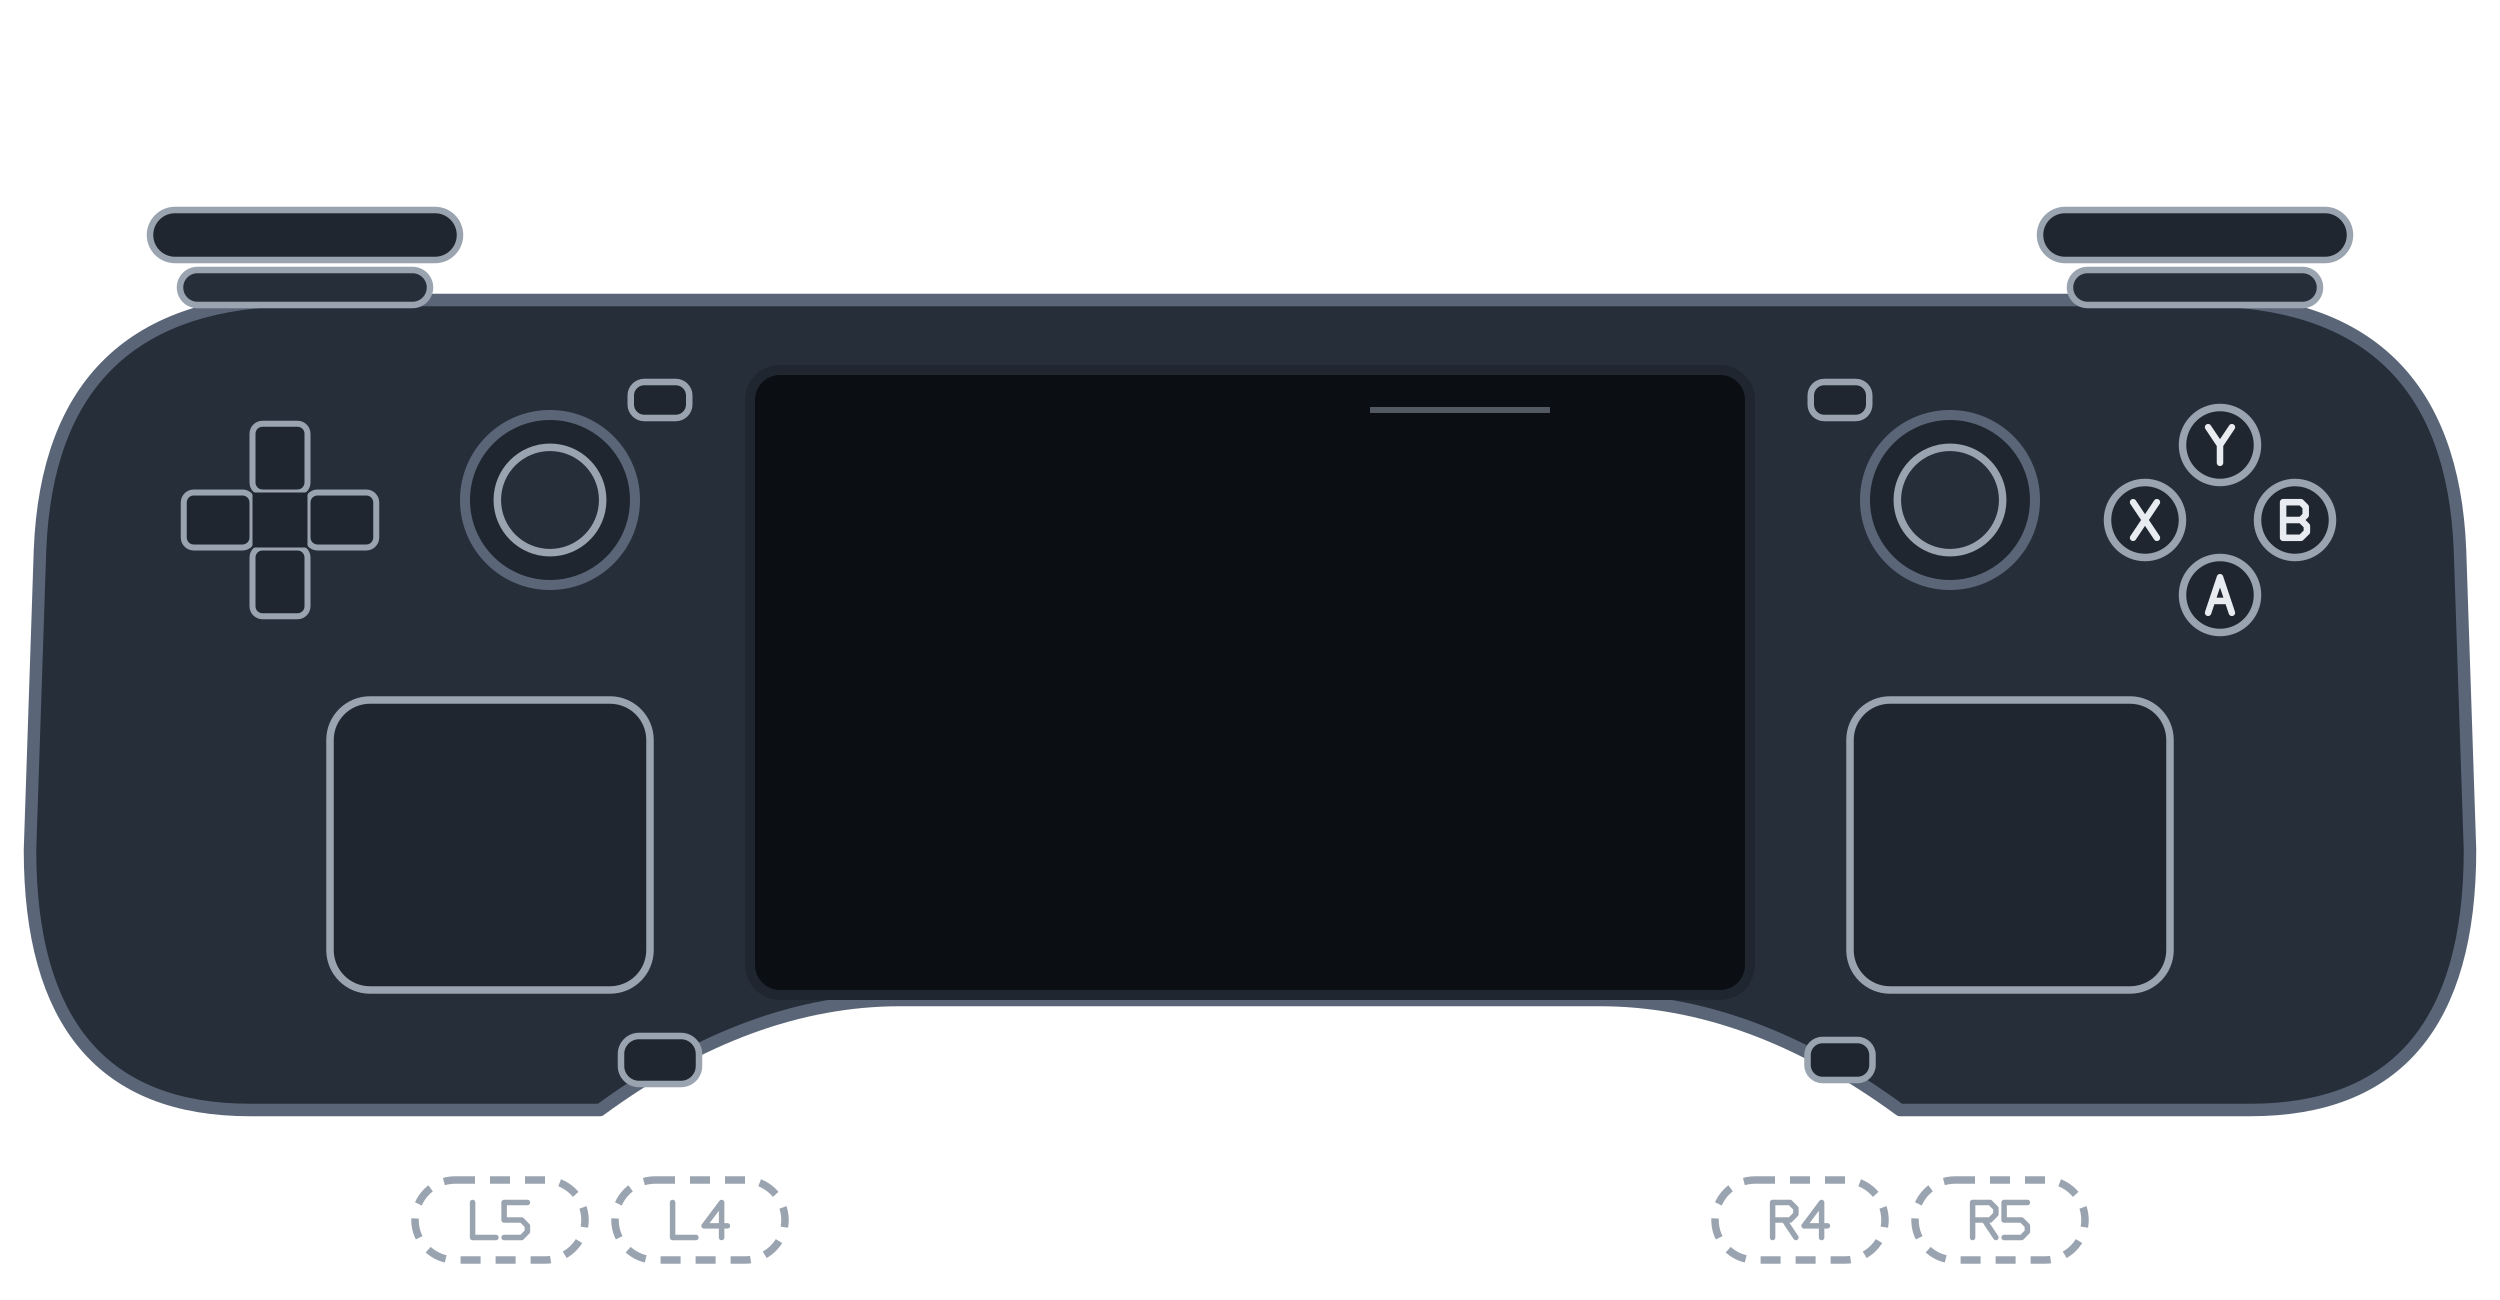
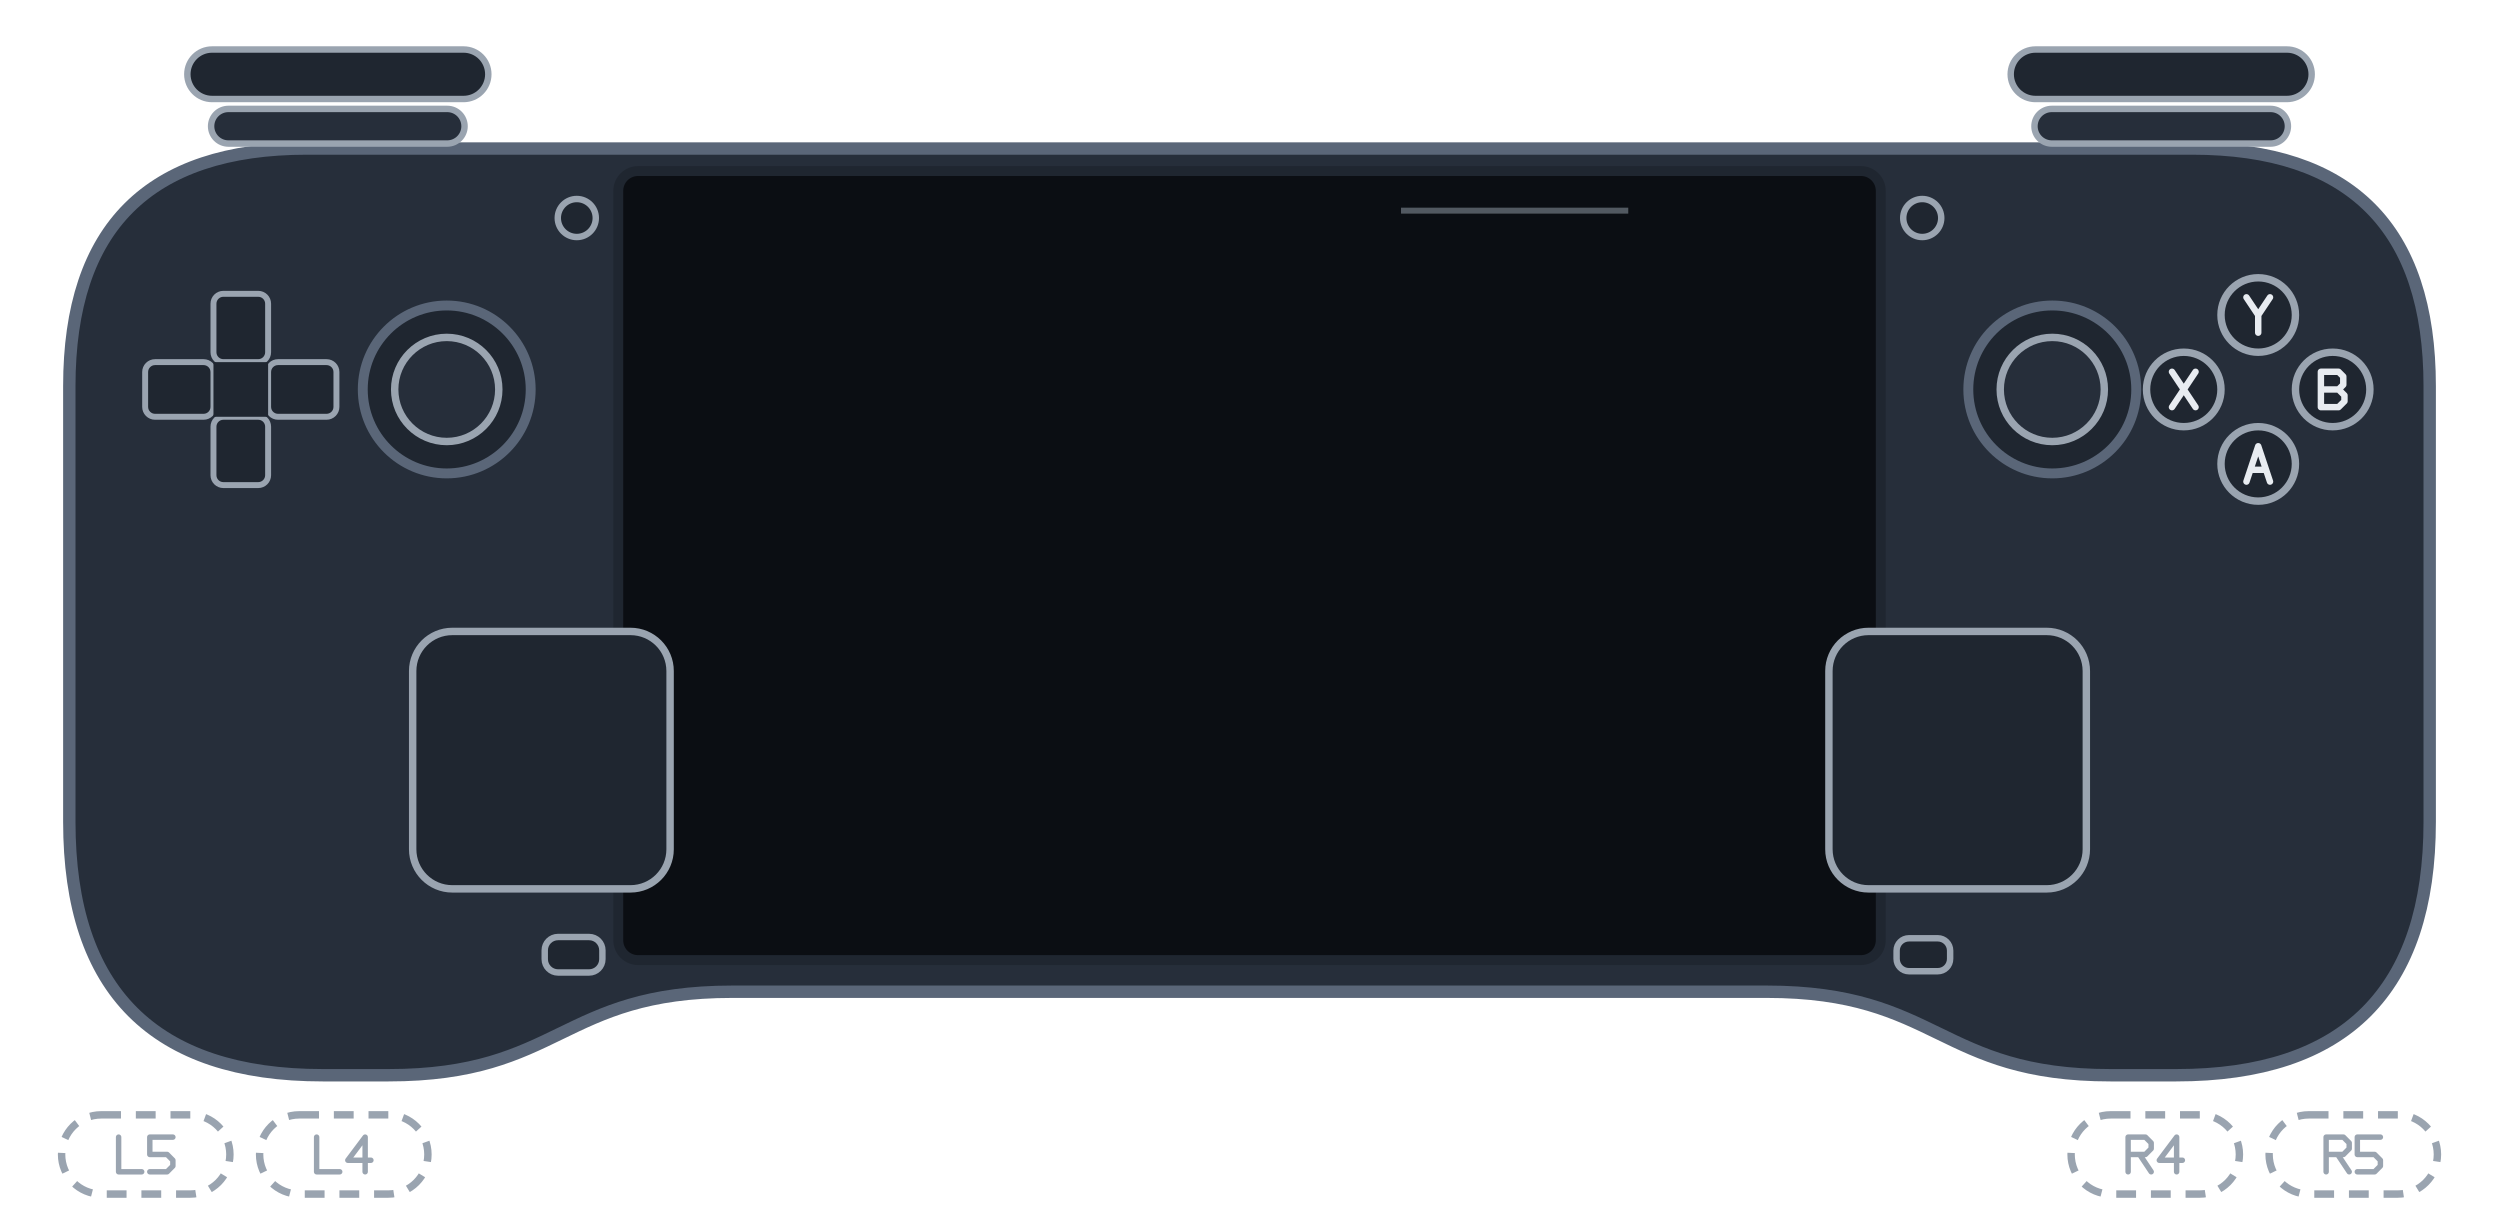
- <svg xmlns="http://www.w3.org/2000/svg" width="500" height="260" viewBox="0 0 500 260">
-   <path id="part-body" d="M60 60 H440 Q490 60 492 110 L494 170 Q494 222 450 222 L380 222 Q350 200 320 200 H180 Q150 200 120 222 L50 222 Q6 222 6 170 L8 110 Q10 60 60 60 Z" fill="#262E3A" stroke="#5A6678" stroke-width="2.5" stroke-linejoin="round" />
-   <rect id="btn-LeftTrigger" x="30" y="42" width="62" height="10" rx="5" fill="#1F2630" stroke="#9AA4B0" stroke-width="1.3" />
-   <rect id="btn-RightTrigger" x="408" y="42" width="62" height="10" rx="5" fill="#1F2630" stroke="#9AA4B0" stroke-width="1.3" />
-   <rect id="btn-LeftBumper" x="36" y="54" width="50" height="7" rx="3.5" fill="#262E3A" stroke="#9AA4B0" stroke-width="1.3" />
-   <rect id="btn-RightBumper" x="414" y="54" width="50" height="7" rx="3.5" fill="#262E3A" stroke="#9AA4B0" stroke-width="1.3" />
-   <rect id="part-screen" x="150" y="74" width="200" height="125" rx="6" fill="#0B0E13" stroke="#1F2630" stroke-width="2" />
-   <path d="M274 82 L310 82" stroke="#9AA4B0" stroke-width="1.2" opacity="0.5" />
+ <svg xmlns="http://www.w3.org/2000/svg" width="505" height="248" viewBox="0 0 505 248">
+   <path id="part-body" d="M62 30 H442.8 Q490.8 30 490.8 78 L490.8 166 Q490.8 217.2 439.6 217.2 L426.32 217.2 C391.6 217.2 391.6 200.33 356.88 200.33 H147.92 C113.2 200.33 113.2 217.2 78.48 217.2 L65.2 217.2 Q14 217.2 14 166 L14 78 Q14 30 62 30 Z" fill="#262E3A" stroke="#5A6678" stroke-width="2.5" stroke-linejoin="round" />
+   <rect id="btn-LeftTrigger" x="37.84" y="10" width="60.8" height="10" rx="5" fill="#1F2630" stroke="#9AA4B0" stroke-width="1.3" />
+   <rect id="btn-RightTrigger" x="406.16" y="10" width="60.8" height="10" rx="5" fill="#1F2630" stroke="#9AA4B0" stroke-width="1.3" />
+   <rect id="btn-LeftBumper" x="42.64" y="22" width="51.2" height="7" rx="3.5" fill="#262E3A" stroke="#9AA4B0" stroke-width="1.3" />
+   <rect id="btn-RightBumper" x="410.96" y="22" width="51.2" height="7" rx="3.5" fill="#262E3A" stroke="#9AA4B0" stroke-width="1.3" />
+   <rect id="part-screen" x="124.89" y="34.55" width="255.024" height="159.39" rx="4" fill="#0B0E13" stroke="#1F2630" stroke-width="2" />
+   <path d="M283.005 42.55 L328.909 42.55" stroke="#9AA4B0" stroke-width="1.2" opacity="0.5" />
  <g id="btn-DPad">
-     <rect id="btn-DPadUp" x="50.5" y="84.75" width="11" height="13.75" rx="2" fill="#1F2630" stroke="#9AA4B0" stroke-width="1.2" />
-     <rect id="btn-DPadDown" x="50.5" y="109.5" width="11" height="13.75" rx="2" fill="#1F2630" stroke="#9AA4B0" stroke-width="1.2" />
-     <rect id="btn-DPadLeft" x="36.75" y="98.5" width="13.75" height="11" rx="2" fill="#1F2630" stroke="#9AA4B0" stroke-width="1.2" />
-     <rect id="btn-DPadRight" x="61.5" y="98.5" width="13.75" height="11" rx="2" fill="#1F2630" stroke="#9AA4B0" stroke-width="1.2" />
-     <rect x="50.5" y="98.5" width="11" height="11" fill="#1F2630" />
+     <rect id="btn-DPadUp" x="43.12" y="59.35" width="11.04" height="13.8" rx="2" fill="#1F2630" stroke="#9AA4B0" stroke-width="1.2" />
+     <rect id="btn-DPadDown" x="43.12" y="84.19" width="11.04" height="13.8" rx="2" fill="#1F2630" stroke="#9AA4B0" stroke-width="1.2" />
+     <rect id="btn-DPadLeft" x="29.32" y="73.15" width="13.8" height="11.04" rx="2" fill="#1F2630" stroke="#9AA4B0" stroke-width="1.2" />
+     <rect id="btn-DPadRight" x="54.16" y="73.15" width="13.8" height="11.04" rx="2" fill="#1F2630" stroke="#9AA4B0" stroke-width="1.2" />
+     <rect x="43.12" y="73.15" width="11.04" height="11.04" fill="#1F2630" />
  </g>
  <g id="axis-LeftStick">
-     <circle cx="110" cy="100" r="17" fill="#1F2630" stroke="#5A6678" stroke-width="2" />
-     <circle id="btn-LeftStick" cx="110" cy="100" r="10.54" fill="#262E3A" stroke="#9AA4B0" stroke-width="1.5" />
+     <circle cx="90.24" cy="78.67" r="16.96" fill="#1F2630" stroke="#5A6678" stroke-width="2" />
+     <circle id="btn-LeftStick" cx="90.24" cy="78.67" r="10.515" fill="#262E3A" stroke="#9AA4B0" stroke-width="1.5" />
  </g>
  <g id="btn-North">
-     <circle cx="444" cy="89" r="7.5" fill="#1F2630" stroke="#9AA4B0" stroke-width="1.5" />
-     <path d="M441.62 85.44 L444.00 89.00 L446.38 85.44 M444.00 89.00 L444.00 92.56" fill="none" stroke="#E8ECF1" stroke-width="1.30" stroke-linecap="round" stroke-linejoin="round" />
+     <circle cx="456.16" cy="63.63" r="7.52" fill="#1F2630" stroke="#9AA4B0" stroke-width="1.5" />
+     <path d="M453.78 60.06 L456.16 63.63 L458.54 60.06 M456.16 63.63 L456.16 67.20" fill="none" stroke="#E8ECF1" stroke-width="1.30" stroke-linecap="round" stroke-linejoin="round" />
  </g>
  <g id="btn-East">
-     <circle cx="459" cy="104" r="7.5" fill="#1F2630" stroke="#9AA4B0" stroke-width="1.5" />
-     <path d="M456.62 100.44 L456.62 107.56 L460.19 107.56 L461.38 106.38 L461.38 105.19 L460.19 104.00 L456.62 104.00 M456.62 100.44 L460.19 100.44 L461.14 101.39 L461.14 103.05 L460.19 104.00" fill="none" stroke="#E8ECF1" stroke-width="1.30" stroke-linecap="round" stroke-linejoin="round" />
+     <circle cx="471.2" cy="78.67" r="7.52" fill="#1F2630" stroke="#9AA4B0" stroke-width="1.5" />
+     <path d="M468.82 75.10 L468.82 82.24 L472.39 82.24 L473.58 81.05 L473.58 79.86 L472.39 78.67 L468.82 78.67 M468.82 75.10 L472.39 75.10 L473.34 76.05 L473.34 77.72 L472.39 78.67" fill="none" stroke="#E8ECF1" stroke-width="1.30" stroke-linecap="round" stroke-linejoin="round" />
  </g>
  <g id="btn-South">
-     <circle cx="444" cy="119" r="7.5" fill="#1F2630" stroke="#9AA4B0" stroke-width="1.5" />
-     <path d="M441.62 122.56 L444.00 115.44 L446.38 122.56 M442.46 120.19 L445.54 120.19" fill="none" stroke="#E8ECF1" stroke-width="1.30" stroke-linecap="round" stroke-linejoin="round" />
+     <circle cx="456.16" cy="93.71" r="7.52" fill="#1F2630" stroke="#9AA4B0" stroke-width="1.5" />
+     <path d="M453.78 97.28 L456.16 90.14 L458.54 97.28 M454.61 94.90 L457.71 94.90" fill="none" stroke="#E8ECF1" stroke-width="1.30" stroke-linecap="round" stroke-linejoin="round" />
  </g>
  <g id="btn-West">
-     <circle cx="429" cy="104" r="7.5" fill="#1F2630" stroke="#9AA4B0" stroke-width="1.5" />
-     <path d="M426.62 100.44 L431.38 107.56 M431.38 100.44 L426.62 107.56" fill="none" stroke="#E8ECF1" stroke-width="1.30" stroke-linecap="round" stroke-linejoin="round" />
+     <circle cx="441.12" cy="78.67" r="7.52" fill="#1F2630" stroke="#9AA4B0" stroke-width="1.5" />
+     <path d="M438.74 75.10 L443.50 82.24 M443.50 75.10 L438.74 82.24" fill="none" stroke="#E8ECF1" stroke-width="1.30" stroke-linecap="round" stroke-linejoin="round" />
  </g>
  <g id="axis-RightStick">
-     <circle cx="390" cy="100" r="17" fill="#1F2630" stroke="#5A6678" stroke-width="2" />
-     <circle id="btn-RightStick" cx="390" cy="100" r="10.54" fill="#262E3A" stroke="#9AA4B0" stroke-width="1.5" />
+     <circle cx="414.56" cy="78.67" r="16.96" fill="#1F2630" stroke="#5A6678" stroke-width="2" />
+     <circle id="btn-RightStick" cx="414.56" cy="78.67" r="10.515" fill="#262E3A" stroke="#9AA4B0" stroke-width="1.5" />
  </g>
-   <rect id="pad-Left" x="66" y="140" width="64" height="58" rx="8" fill="#1F2630" stroke="#9AA4B0" stroke-width="1.5" />
-   <rect id="pad-Right" x="370" y="140" width="64" height="58" rx="8" fill="#1F2630" stroke="#9AA4B0" stroke-width="1.5" />
+   <rect id="pad-Left" x="83.36" y="127.55" width="52" height="52" rx="8" fill="#1F2630" stroke="#9AA4B0" stroke-width="1.5" />
+   <rect id="pad-Right" x="369.44" y="127.55" width="52" height="52" rx="8" fill="#1F2630" stroke="#9AA4B0" stroke-width="1.5" />
  <g id="btn-Select">
-     <rect x="126.15" y="76.4" width="11.7" height="7.2" rx="2.7" fill="#1F2630" stroke="#9AA4B0" stroke-width="1.3" />
+     <circle cx="116.51" cy="44.04" r="3.84" fill="#1F2630" stroke="#9AA4B0" stroke-width="1.3" />
  </g>
  <g id="btn-Start">
-     <rect x="362.15" y="76.4" width="11.7" height="7.2" rx="2.7" fill="#1F2630" stroke="#9AA4B0" stroke-width="1.3" />
+     <circle cx="388.29" cy="44.04" r="3.84" fill="#1F2630" stroke="#9AA4B0" stroke-width="1.3" />
  </g>
  <g id="btn-Guide">
-     <rect x="124.2" y="207.2" width="15.6" height="9.6" rx="3.6" fill="#1F2630" stroke="#9AA4B0" stroke-width="1.3" />
+     <rect x="110.036" y="189.276" width="11.648" height="7.168" rx="2.688" fill="#1F2630" stroke="#9AA4B0" stroke-width="1.3" />
  </g>
  <g id="btn-QuickAccess">
-     <rect x="361.5" y="208" width="13" height="8" rx="3" fill="#1F2630" stroke="#9AA4B0" stroke-width="1.3" />
+     <rect x="383.112" y="189.532" width="10.816" height="6.656" rx="2.496" fill="#1F2630" stroke="#9AA4B0" stroke-width="1.3" />
  </g>
  <g id="btn-LeftPaddle1">
-     <rect x="123" y="236" width="34" height="16" rx="8" fill="none" stroke="#9AA4B0" stroke-width="1.5" stroke-dasharray="4 3" />
-     <path d="M134.52 240.50 L134.52 247.50 L139.18 247.50 M144.32 247.50 L144.32 240.50 L140.82 245.17 L145.48 245.17" fill="none" stroke="#9AA4B0" stroke-width="1.10" stroke-linecap="round" stroke-linejoin="round" />
+     <rect x="52.44" y="225.2" width="34" height="16" rx="8" fill="none" stroke="#9AA4B0" stroke-width="1.5" stroke-dasharray="4 3" />
+     <path d="M63.96 229.70 L63.96 236.70 L68.62 236.70 M73.76 236.70 L73.76 229.70 L70.26 234.37 L74.92 234.37" fill="none" stroke="#9AA4B0" stroke-width="1.10" stroke-linecap="round" stroke-linejoin="round" />
  </g>
  <g id="btn-LeftPaddle2">
-     <rect x="83" y="236" width="34" height="16" rx="8" fill="none" stroke="#9AA4B0" stroke-width="1.5" stroke-dasharray="4 3" />
-     <path d="M94.52 240.50 L94.52 247.50 L99.18 247.50 M105.48 240.50 L100.82 240.50 L100.82 244.00 L104.32 244.00 L105.48 245.17 L105.48 246.33 L104.32 247.50 L100.82 247.50" fill="none" stroke="#9AA4B0" stroke-width="1.10" stroke-linecap="round" stroke-linejoin="round" />
+     <rect x="12.44" y="225.2" width="34" height="16" rx="8" fill="none" stroke="#9AA4B0" stroke-width="1.5" stroke-dasharray="4 3" />
+     <path d="M23.96 229.70 L23.96 236.70 L28.62 236.70 M34.92 229.70 L30.26 229.70 L30.26 233.20 L33.76 233.20 L34.92 234.37 L34.92 235.53 L33.76 236.70 L30.26 236.70" fill="none" stroke="#9AA4B0" stroke-width="1.10" stroke-linecap="round" stroke-linejoin="round" />
  </g>
  <g id="btn-RightPaddle1">
-     <rect x="343" y="236" width="34" height="16" rx="8" fill="none" stroke="#9AA4B0" stroke-width="1.5" stroke-dasharray="4 3" />
-     <path d="M354.52 247.50 L354.52 240.50 L358.02 240.50 L359.18 241.67 L359.18 242.83 L358.02 244.00 L354.52 244.00 M356.85 244.00 L359.18 247.50 M364.32 247.50 L364.32 240.50 L360.82 245.17 L365.48 245.17" fill="none" stroke="#9AA4B0" stroke-width="1.10" stroke-linecap="round" stroke-linejoin="round" />
+     <rect x="418.36" y="225.2" width="34" height="16" rx="8" fill="none" stroke="#9AA4B0" stroke-width="1.5" stroke-dasharray="4 3" />
+     <path d="M429.88 236.70 L429.88 229.70 L433.38 229.70 L434.54 230.87 L434.54 232.03 L433.38 233.20 L429.88 233.20 M432.21 233.20 L434.54 236.70 M439.68 236.70 L439.68 229.70 L436.18 234.37 L440.84 234.37" fill="none" stroke="#9AA4B0" stroke-width="1.10" stroke-linecap="round" stroke-linejoin="round" />
  </g>
  <g id="btn-RightPaddle2">
-     <rect x="383" y="236" width="34" height="16" rx="8" fill="none" stroke="#9AA4B0" stroke-width="1.5" stroke-dasharray="4 3" />
-     <path d="M394.52 247.50 L394.52 240.50 L398.02 240.50 L399.18 241.67 L399.18 242.83 L398.02 244.00 L394.52 244.00 M396.85 244.00 L399.18 247.50 M405.48 240.50 L400.82 240.50 L400.82 244.00 L404.32 244.00 L405.48 245.17 L405.48 246.33 L404.32 247.50 L400.82 247.50" fill="none" stroke="#9AA4B0" stroke-width="1.10" stroke-linecap="round" stroke-linejoin="round" />
+     <rect x="458.36" y="225.2" width="34" height="16" rx="8" fill="none" stroke="#9AA4B0" stroke-width="1.5" stroke-dasharray="4 3" />
+     <path d="M469.88 236.70 L469.88 229.70 L473.38 229.70 L474.54 230.87 L474.54 232.03 L473.38 233.20 L469.88 233.20 M472.21 233.20 L474.54 236.70 M480.84 229.70 L476.18 229.70 L476.18 233.20 L479.68 233.20 L480.84 234.37 L480.84 235.53 L479.68 236.70 L476.18 236.70" fill="none" stroke="#9AA4B0" stroke-width="1.10" stroke-linecap="round" stroke-linejoin="round" />
  </g>
</svg>
